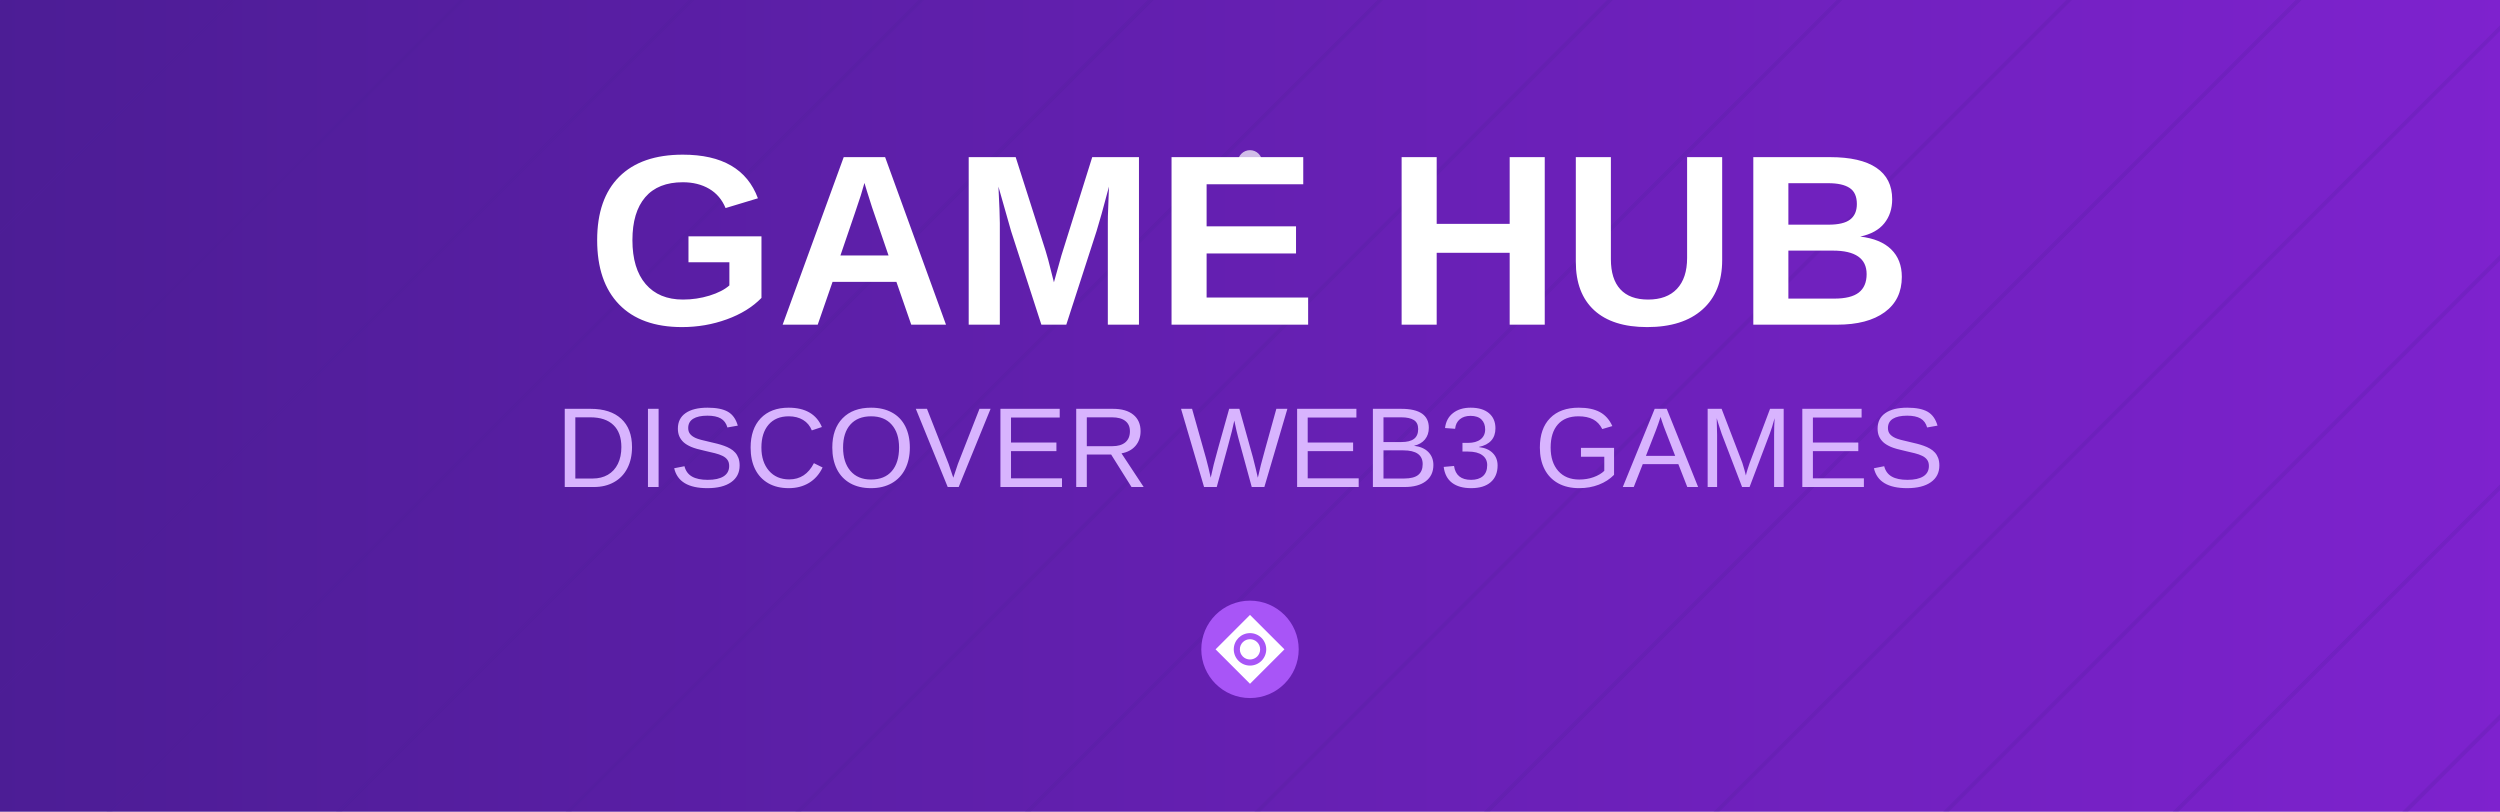
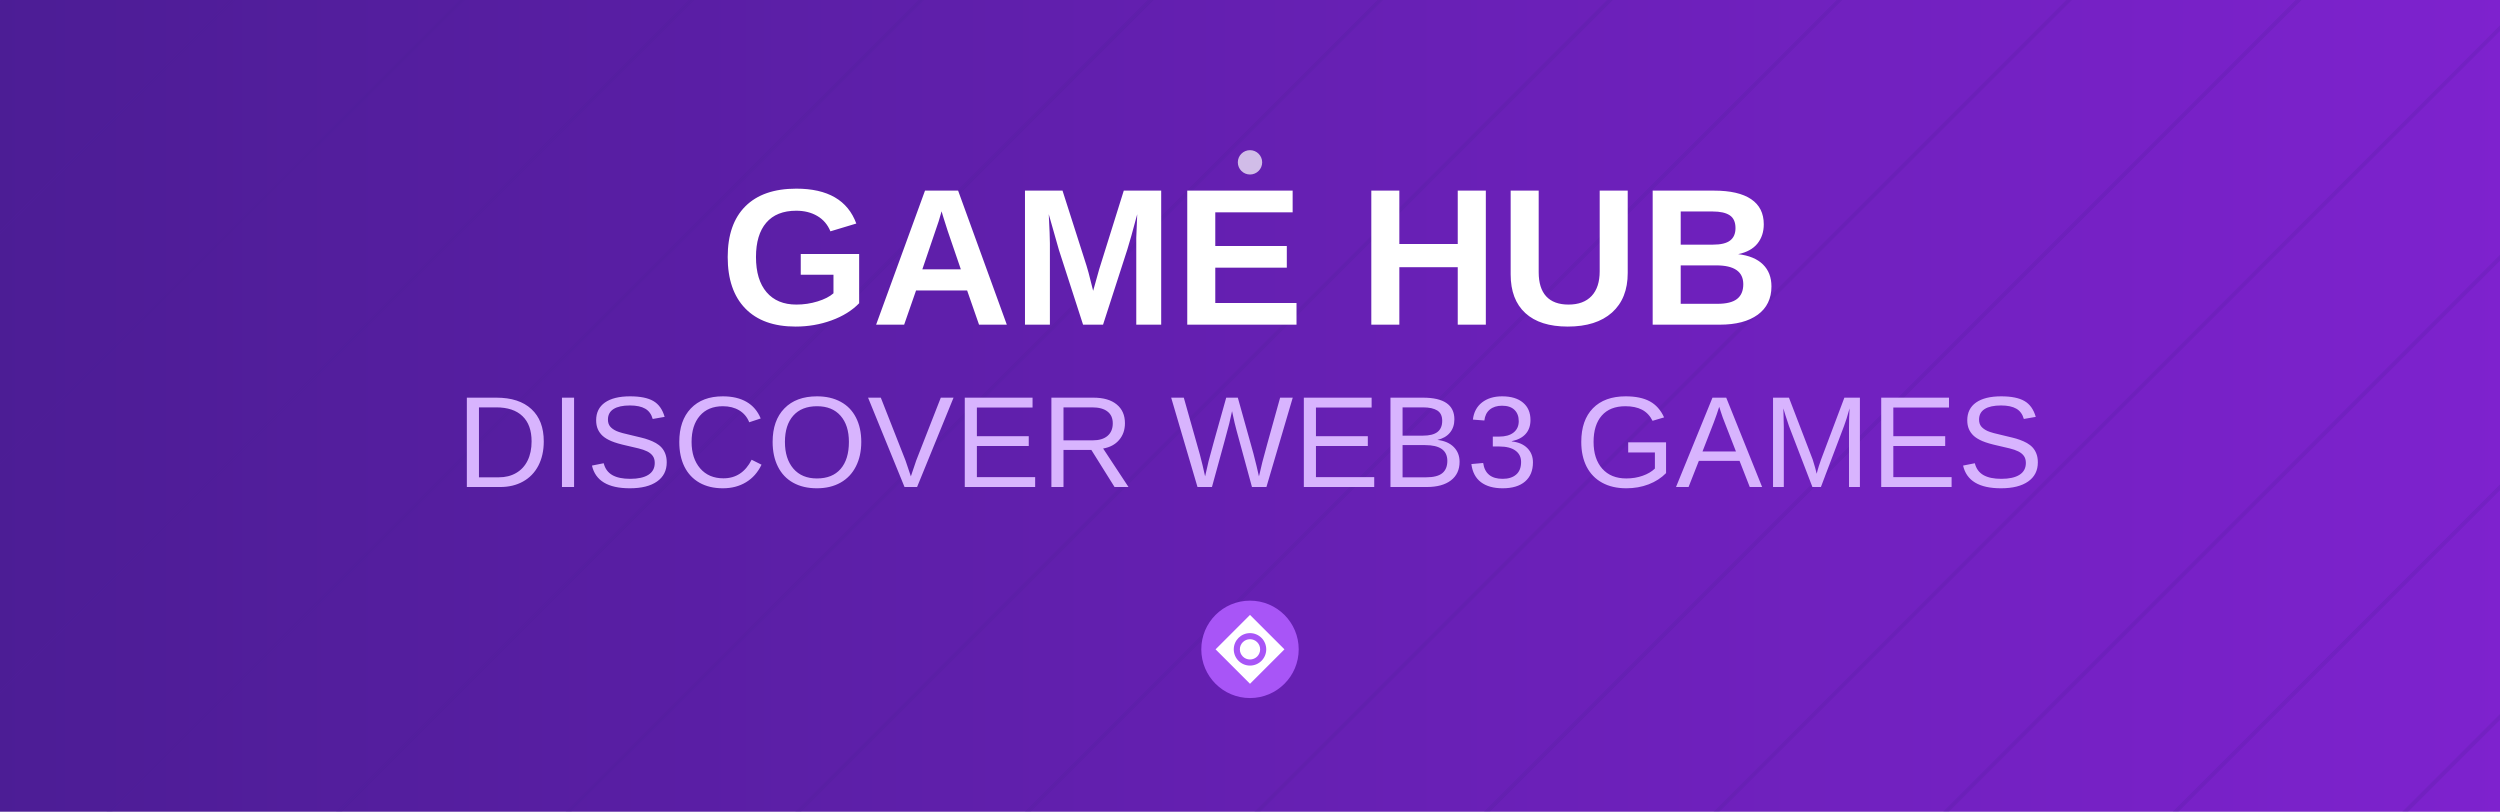
<svg xmlns="http://www.w3.org/2000/svg" width="616" height="200" viewBox="0 0 616 200">
  <defs>
    <linearGradient id="gameHubGradient" x1="0%" y1="0%" x2="100%" y2="0%">
      <stop offset="0%" stop-color="#4c1d95" />
      <stop offset="100%" stop-color="#7e22ce" />
    </linearGradient>
    <pattern id="diagonalLines" patternUnits="userSpaceOnUse" width="40" height="40" patternTransform="rotate(45)">
      <line x1="0" y1="0" x2="0" y2="40" stroke="#4c1d95" stroke-width="2" />
    </pattern>
  </defs>
  <rect x="0" y="0" width="616" height="200" fill="url(#gameHubGradient)" />
  <rect x="0" y="0" width="616" height="200" fill="url(#diagonalLines)" opacity="0.2" />
-   <text x="308" y="80" font-family="Arial, sans-serif" font-size="60" font-weight="bold" fill="white" text-anchor="middle">
+   <text x="308" y="80" font-family="Arial, sans-serif" font-size="48" font-weight="bold" fill="white" text-anchor="middle">
    GAME HUB
  </text>
-   <text x="308" y="120" font-family="Arial, sans-serif" font-size="28" fill="#d8b4fe" text-anchor="middle">
+   <text x="308" y="120" font-family="Arial, sans-serif" font-size="32" fill="#d8b4fe" text-anchor="middle">
    DISCOVER WEB3 GAMES
  </text>
  <g transform="translate(308, 160) scale(0.5)">
    <circle cx="0" cy="0" r="24" fill="#a855f7" />
    <polygon points="-12,-12 12,-12 12,12 -12,12" fill="white" transform="rotate(45)" />
    <circle cx="0" cy="0" r="8" fill="#a855f7" />
    <circle cx="0" cy="0" r="5" fill="white" />
  </g>
  <circle cx="308" cy="40" r="3" fill="white" opacity="0.7">
    <animate attributeName="opacity" values="0.3;0.7;0.3" dur="3s" repeatCount="indefinite" />
  </circle>
</svg>
